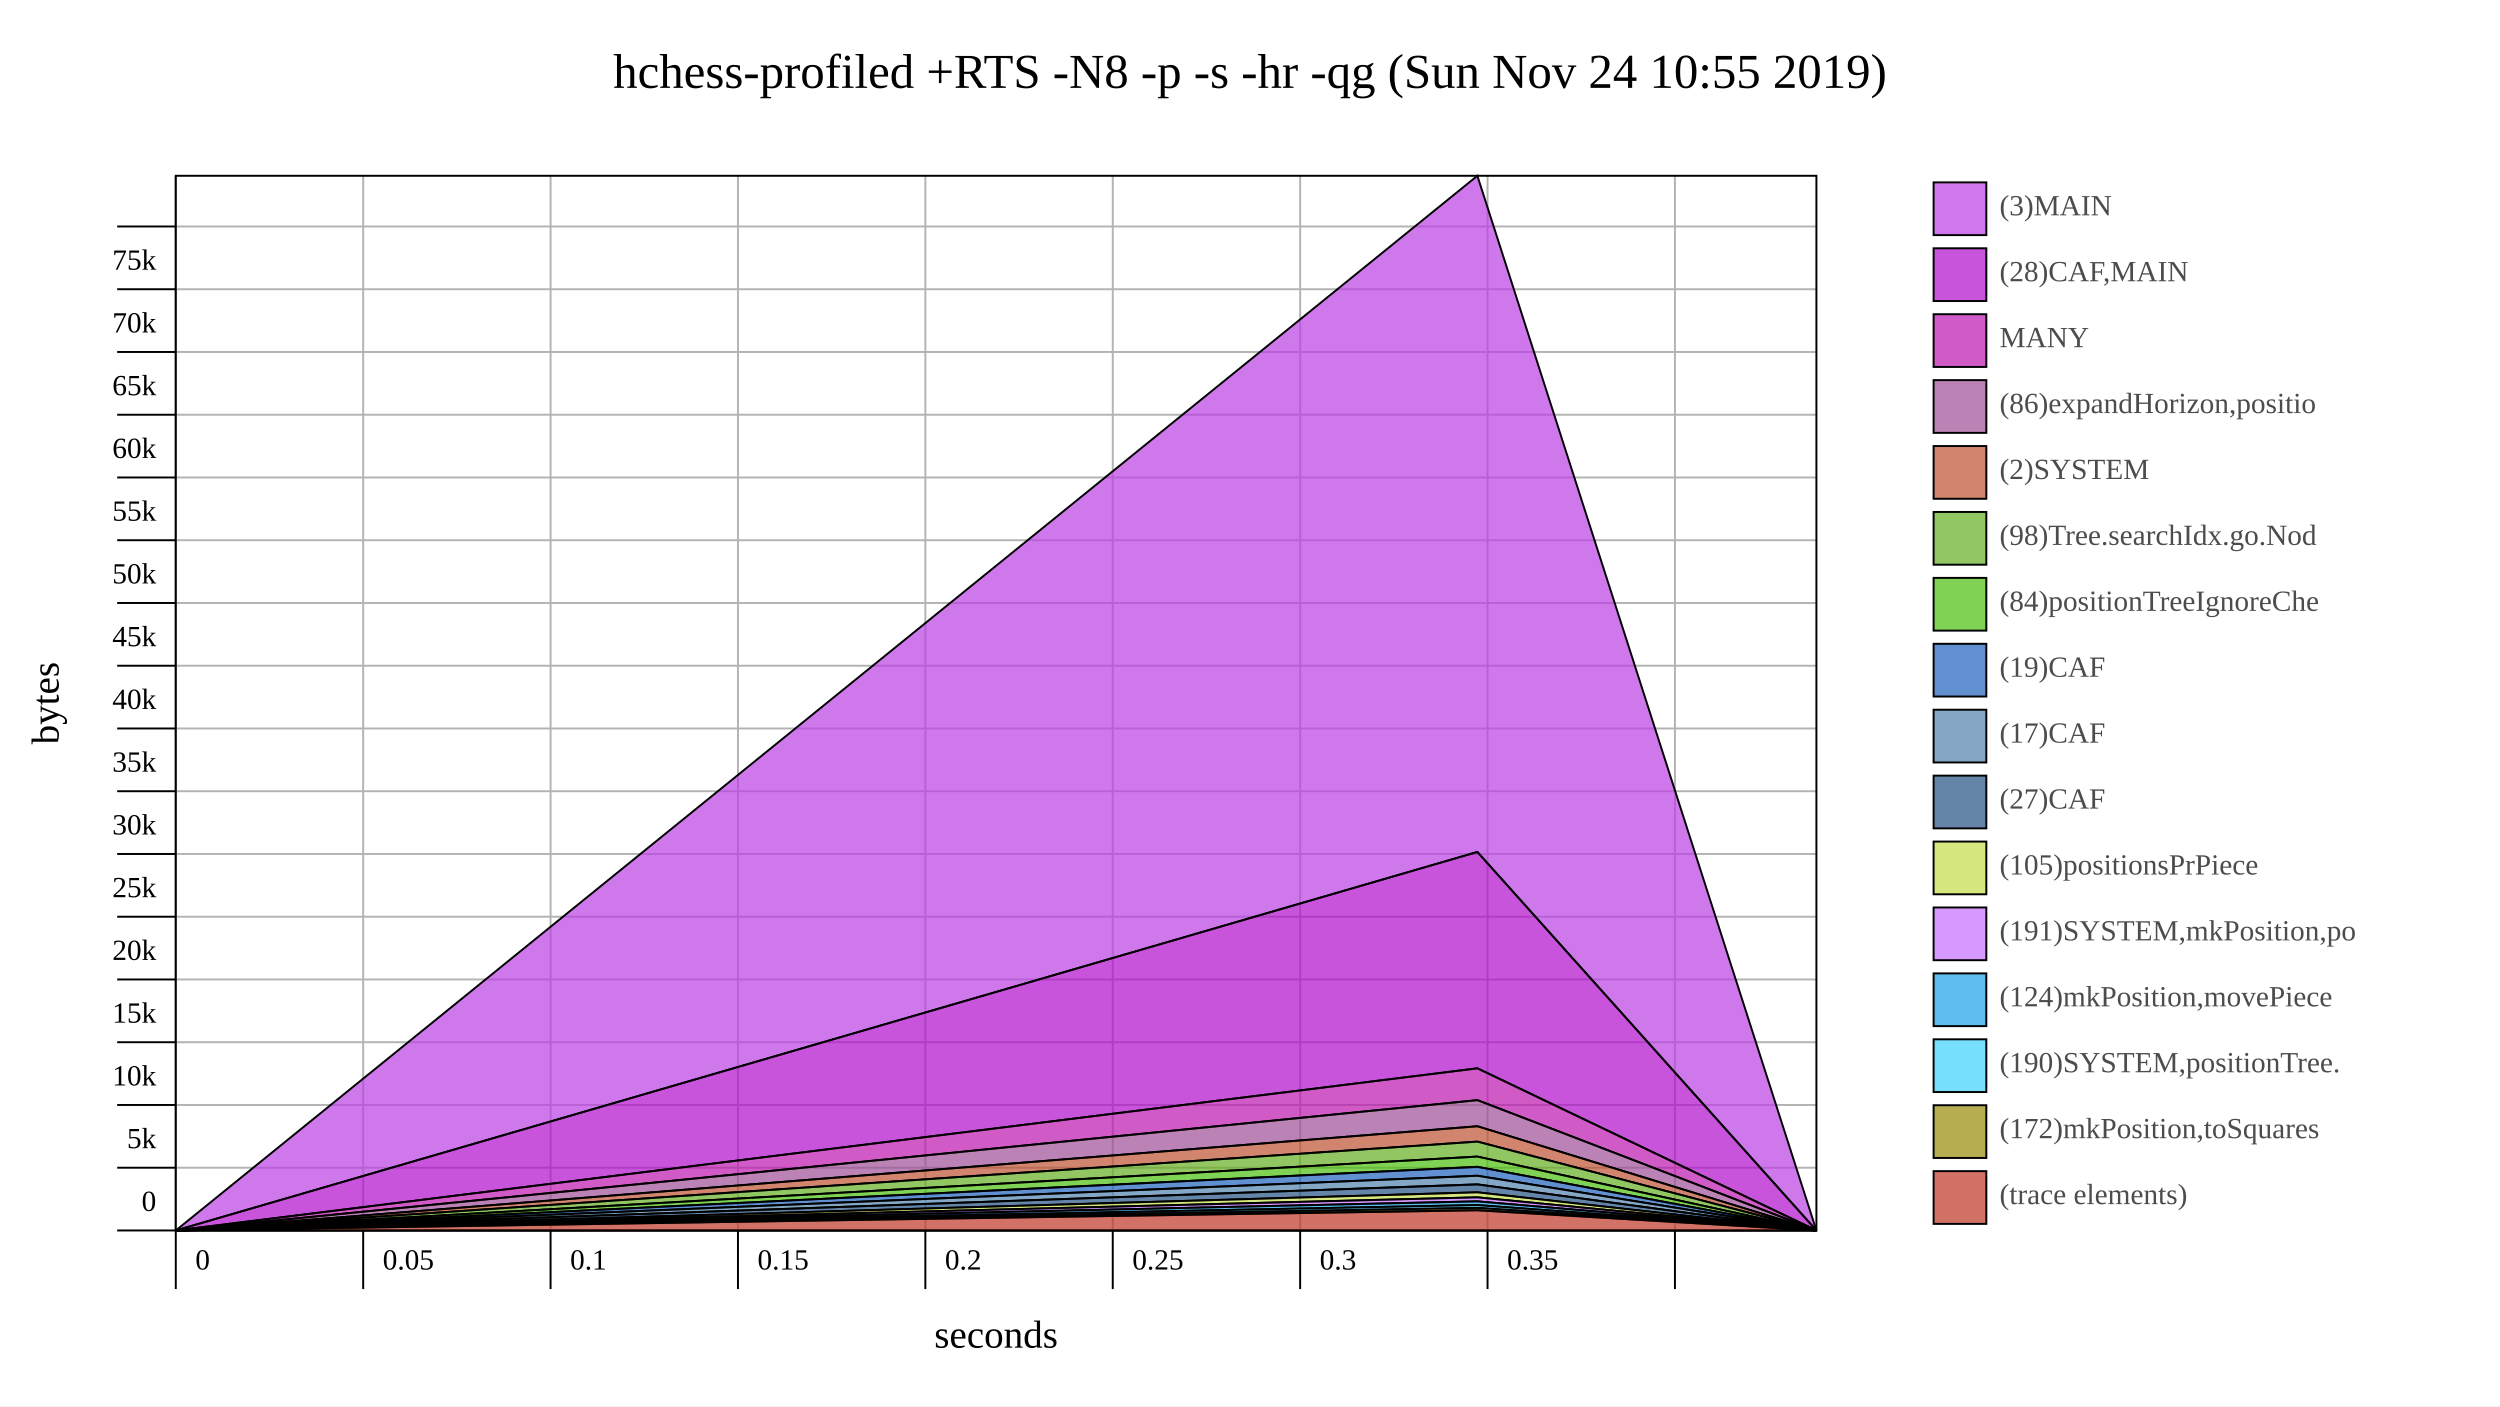
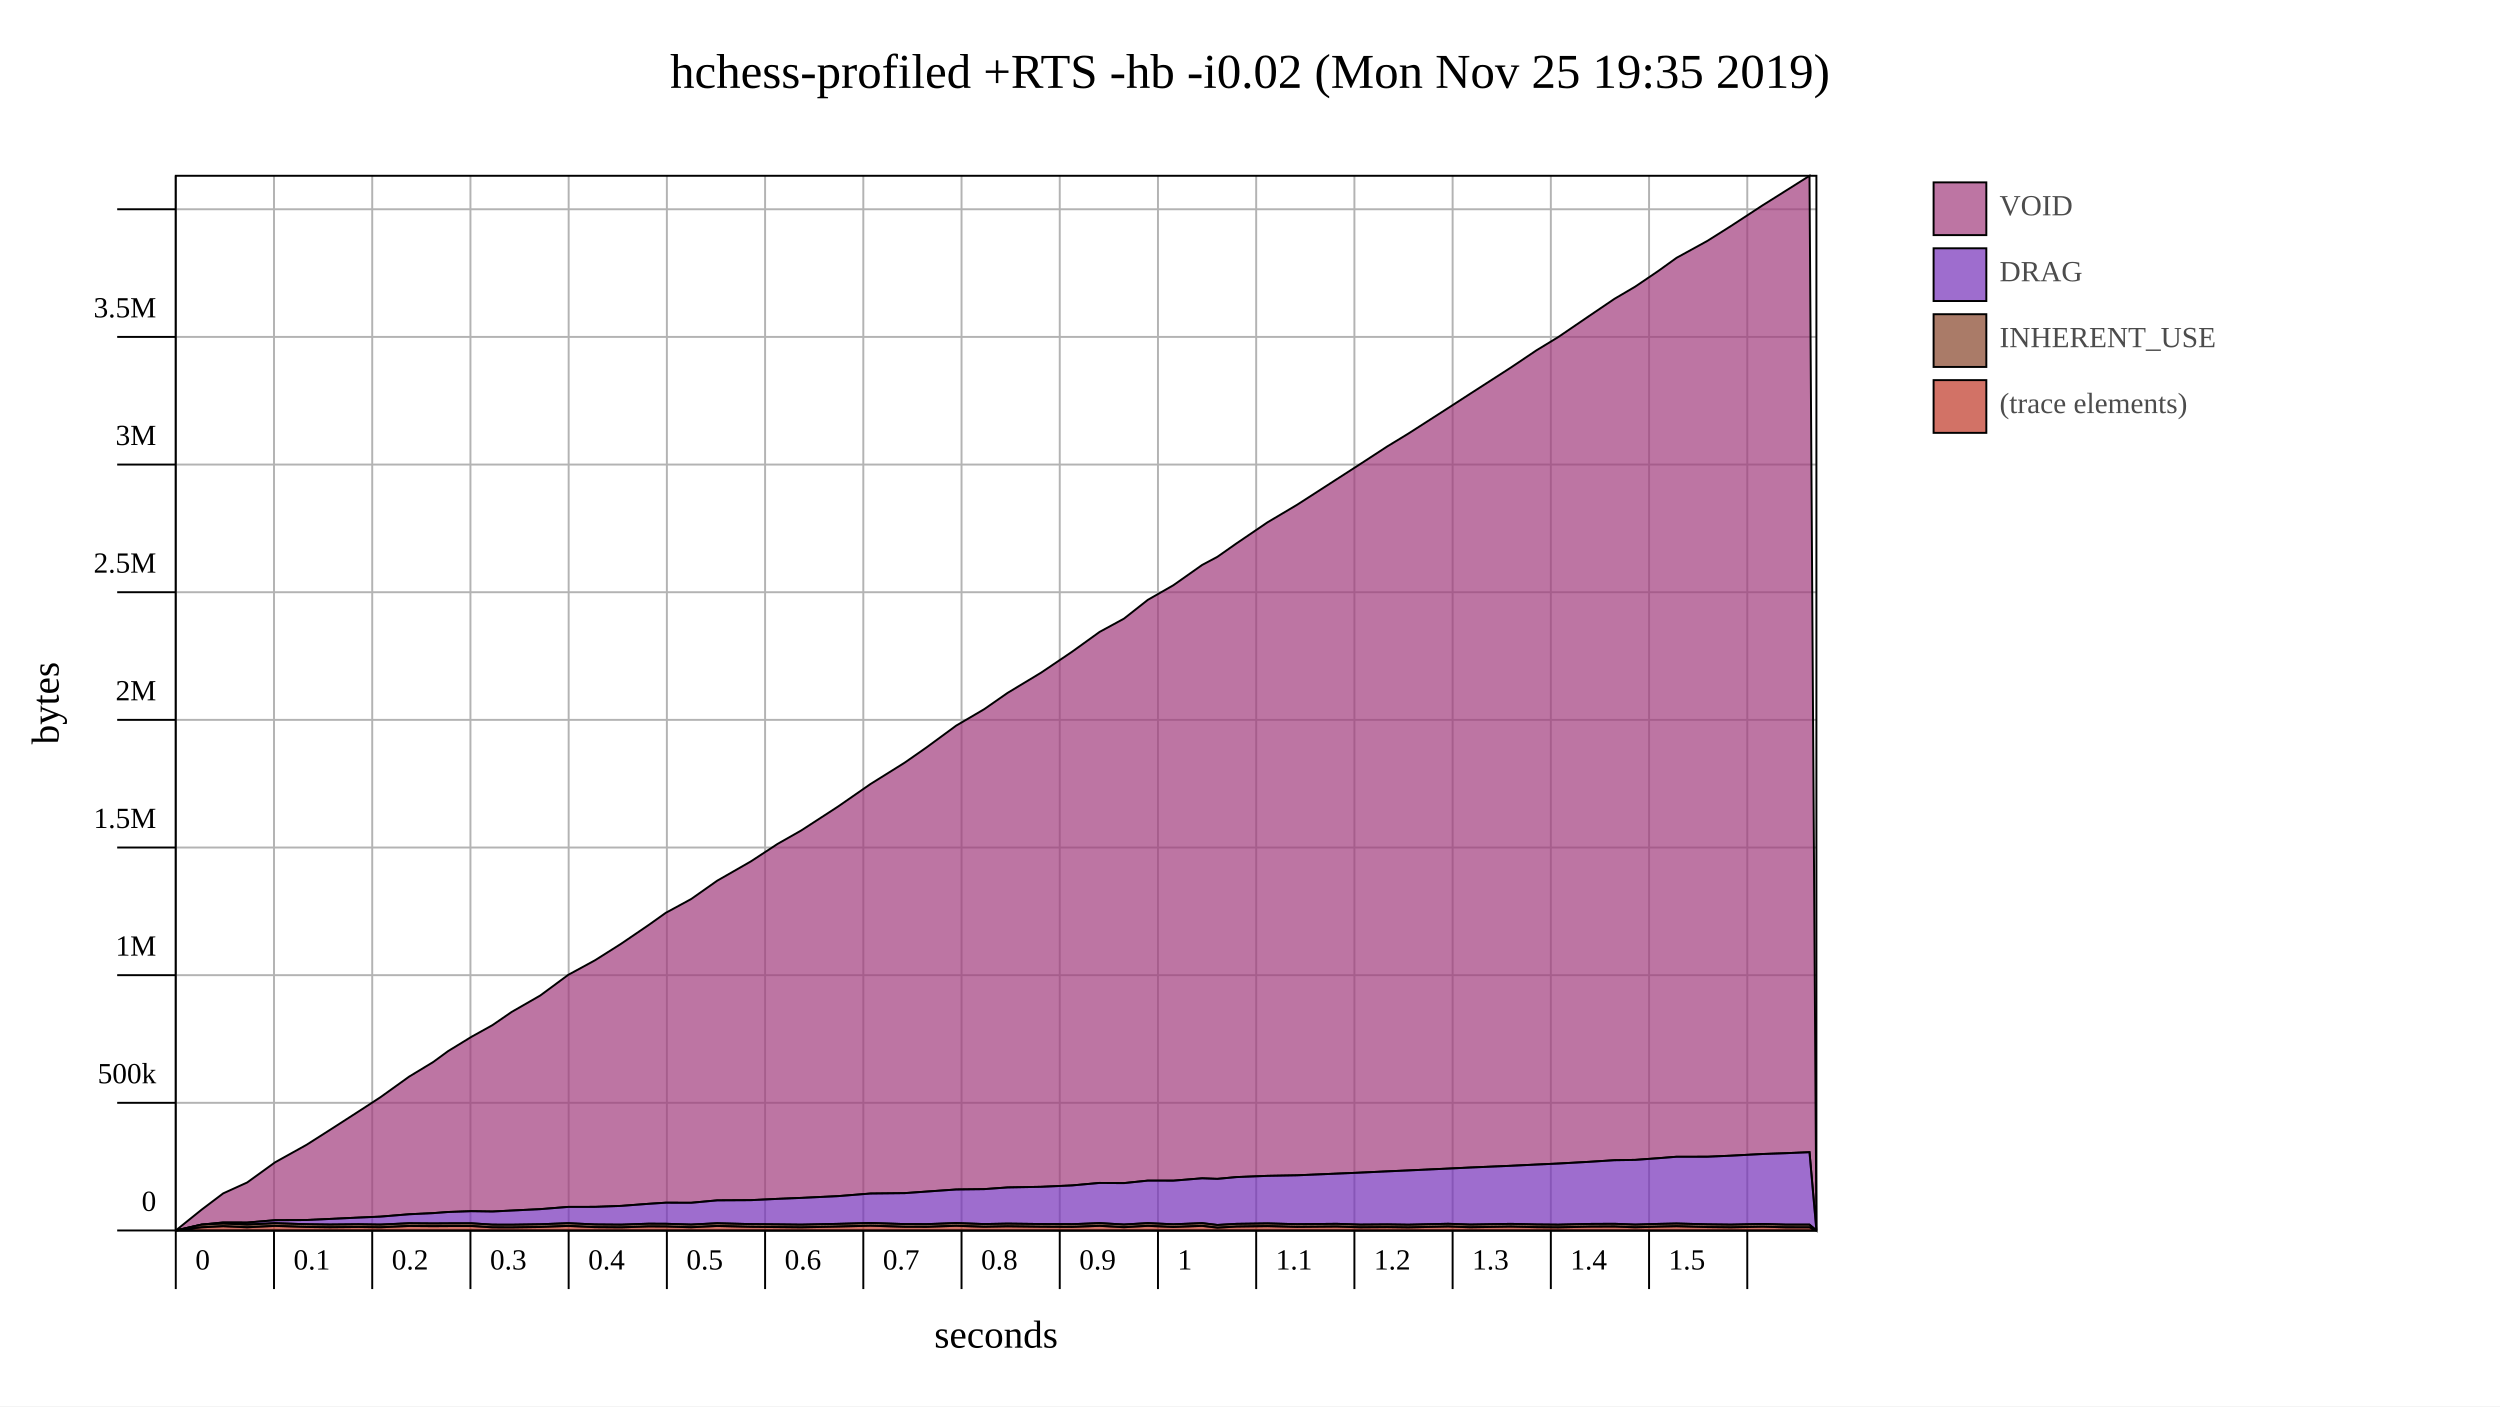
<svg xmlns="http://www.w3.org/2000/svg" version="1.0" width="1280.0" height="720.0">
  <defs>
</defs>
  <g fill="#ffffff">
    <rect x="0.0" y="0.0" width="1280.0" height="720.0" />
  </g>
  <g fill="#000000" stroke="#000000" stroke-width="1.0">
-     <text stroke="none" x="640.0" y="45.0" font-size="25.0" text-anchor="middle">hchess-profiled +RTS -N8 -p -s -hr -qg (Sun Nov 24 10:55 2019)</text>
+     <text stroke="none" x="640.0" y="45.0" font-size="25.0" text-anchor="middle">hchess-profiled +RTS -hb -i0.02 (Mon Nov 25 19:35 2019)</text>
    <text stroke="none" transform="translate(30.0,360.0) rotate(-90.0)" font-size="20.0" text-anchor="middle">bytes</text>
    <text stroke="none" x="510.0" y="690.0" font-size="20.0" text-anchor="middle">seconds</text>
    <line x1="60.0" x2="930.0" y1="630.0" y2="630.0" />
    <text stroke="none" x="80.0" y="620.0" font-size="15.0" text-anchor="end">0</text>
-     <line x1="60.0" x2="930.0" y1="597.872" y2="597.872" />
-     <text stroke="none" x="80.0" y="587.872" font-size="15.0" text-anchor="end">5k</text>
-     <line x1="60.0" x2="930.0" y1="565.745" y2="565.745" />
-     <text stroke="none" x="80.0" y="555.745" font-size="15.0" text-anchor="end">10k</text>
-     <line x1="60.0" x2="930.0" y1="533.617" y2="533.617" />
-     <text stroke="none" x="80.0" y="523.617" font-size="15.0" text-anchor="end">15k</text>
-     <line x1="60.0" x2="930.0" y1="501.49" y2="501.49" />
-     <text stroke="none" x="80.0" y="491.49" font-size="15.0" text-anchor="end">20k</text>
-     <line x1="60.0" x2="930.0" y1="469.362" y2="469.362" />
-     <text stroke="none" x="80.0" y="459.362" font-size="15.0" text-anchor="end">25k</text>
-     <line x1="60.0" x2="930.0" y1="437.235" y2="437.235" />
-     <text stroke="none" x="80.0" y="427.235" font-size="15.0" text-anchor="end">30k</text>
-     <line x1="60.0" x2="930.0" y1="405.107" y2="405.107" />
-     <text stroke="none" x="80.0" y="395.107" font-size="15.0" text-anchor="end">35k</text>
-     <line x1="60.0" x2="930.0" y1="372.979" y2="372.979" />
-     <text stroke="none" x="80.0" y="362.979" font-size="15.0" text-anchor="end">40k</text>
-     <line x1="60.0" x2="930.0" y1="340.852" y2="340.852" />
-     <text stroke="none" x="80.0" y="330.852" font-size="15.0" text-anchor="end">45k</text>
-     <line x1="60.0" x2="930.0" y1="308.724" y2="308.724" />
-     <text stroke="none" x="80.0" y="298.724" font-size="15.0" text-anchor="end">50k</text>
-     <line x1="60.0" x2="930.0" y1="276.597" y2="276.597" />
-     <text stroke="none" x="80.0" y="266.597" font-size="15.0" text-anchor="end">55k</text>
-     <line x1="60.0" x2="930.0" y1="244.469" y2="244.469" />
-     <text stroke="none" x="80.0" y="234.469" font-size="15.0" text-anchor="end">60k</text>
-     <line x1="60.0" x2="930.0" y1="212.342" y2="212.342" />
-     <text stroke="none" x="80.0" y="202.342" font-size="15.0" text-anchor="end">65k</text>
-     <line x1="60.0" x2="930.0" y1="180.214" y2="180.214" />
-     <text stroke="none" x="80.0" y="170.214" font-size="15.0" text-anchor="end">70k</text>
-     <line x1="60.0" x2="930.0" y1="148.087" y2="148.087" />
-     <text stroke="none" x="80.0" y="138.087" font-size="15.0" text-anchor="end">75k</text>
-     <line x1="60.0" x2="930.0" y1="115.959" y2="115.959" />
+     <line x1="60.0" x2="930.0" y1="564.643" y2="564.643" />
+     <text stroke="none" x="80.0" y="554.643" font-size="15.0" text-anchor="end">500k</text>
+     <line x1="60.0" x2="930.0" y1="499.285" y2="499.285" />
+     <text stroke="none" x="80.0" y="489.285" font-size="15.0" text-anchor="end">1M</text>
+     <line x1="60.0" x2="930.0" y1="433.928" y2="433.928" />
+     <text stroke="none" x="80.0" y="423.928" font-size="15.0" text-anchor="end">1.5M</text>
+     <line x1="60.0" x2="930.0" y1="368.571" y2="368.571" />
+     <text stroke="none" x="80.0" y="358.571" font-size="15.0" text-anchor="end">2M</text>
+     <line x1="60.0" x2="930.0" y1="303.213" y2="303.213" />
+     <text stroke="none" x="80.0" y="293.213" font-size="15.0" text-anchor="end">2.5M</text>
+     <line x1="60.0" x2="930.0" y1="237.856" y2="237.856" />
+     <text stroke="none" x="80.0" y="227.856" font-size="15.0" text-anchor="end">3M</text>
+     <line x1="60.0" x2="930.0" y1="172.499" y2="172.499" />
+     <text stroke="none" x="80.0" y="162.499" font-size="15.0" text-anchor="end">3.5M</text>
+     <line x1="60.0" x2="930.0" y1="107.141" y2="107.141" />
    <line x1="90.0" x2="90.0" y1="660.0" y2="90.0" />
    <text stroke="none" x="100.0" y="650.0" font-size="15.0" text-anchor="start">0</text>
-     <line x1="185.946" x2="185.946" y1="660.0" y2="90.0" />
-     <text stroke="none" x="195.946" y="650.0" font-size="15.0" text-anchor="start">0.05</text>
-     <line x1="281.892" x2="281.892" y1="660.0" y2="90.0" />
-     <text stroke="none" x="291.892" y="650.0" font-size="15.0" text-anchor="start">0.1</text>
-     <line x1="377.838" x2="377.838" y1="660.0" y2="90.0" />
-     <text stroke="none" x="387.838" y="650.0" font-size="15.0" text-anchor="start">0.15</text>
-     <line x1="473.784" x2="473.784" y1="660.0" y2="90.0" />
-     <text stroke="none" x="483.784" y="650.0" font-size="15.0" text-anchor="start">0.2</text>
-     <line x1="569.73" x2="569.73" y1="660.0" y2="90.0" />
-     <text stroke="none" x="579.73" y="650.0" font-size="15.0" text-anchor="start">0.25</text>
-     <line x1="665.676" x2="665.676" y1="660.0" y2="90.0" />
-     <text stroke="none" x="675.676" y="650.0" font-size="15.0" text-anchor="start">0.3</text>
-     <line x1="761.622" x2="761.622" y1="660.0" y2="90.0" />
-     <text stroke="none" x="771.622" y="650.0" font-size="15.0" text-anchor="start">0.35</text>
-     <line x1="857.568" x2="857.568" y1="660.0" y2="90.0" />
+     <line x1="140.288" x2="140.288" y1="660.0" y2="90.0" />
+     <text stroke="none" x="150.288" y="650.0" font-size="15.0" text-anchor="start">0.1</text>
+     <line x1="190.576" x2="190.576" y1="660.0" y2="90.0" />
+     <text stroke="none" x="200.576" y="650.0" font-size="15.0" text-anchor="start">0.2</text>
+     <line x1="240.864" x2="240.864" y1="660.0" y2="90.0" />
+     <text stroke="none" x="250.864" y="650.0" font-size="15.0" text-anchor="start">0.3</text>
+     <line x1="291.151" x2="291.151" y1="660.0" y2="90.0" />
+     <text stroke="none" x="301.151" y="650.0" font-size="15.0" text-anchor="start">0.4</text>
+     <line x1="341.439" x2="341.439" y1="660.0" y2="90.0" />
+     <text stroke="none" x="351.439" y="650.0" font-size="15.0" text-anchor="start">0.5</text>
+     <line x1="391.727" x2="391.727" y1="660.0" y2="90.0" />
+     <text stroke="none" x="401.727" y="650.0" font-size="15.0" text-anchor="start">0.6</text>
+     <line x1="442.015" x2="442.015" y1="660.0" y2="90.0" />
+     <text stroke="none" x="452.015" y="650.0" font-size="15.0" text-anchor="start">0.7</text>
+     <line x1="492.303" x2="492.303" y1="660.0" y2="90.0" />
+     <text stroke="none" x="502.303" y="650.0" font-size="15.0" text-anchor="start">0.8</text>
+     <line x1="542.591" x2="542.591" y1="660.0" y2="90.0" />
+     <text stroke="none" x="552.591" y="650.0" font-size="15.0" text-anchor="start">0.9</text>
+     <line x1="592.879" x2="592.879" y1="660.0" y2="90.0" />
+     <text stroke="none" x="602.879" y="650.0" font-size="15.0" text-anchor="start">1</text>
+     <line x1="643.167" x2="643.167" y1="660.0" y2="90.0" />
+     <text stroke="none" x="653.167" y="650.0" font-size="15.0" text-anchor="start">1.1</text>
+     <line x1="693.454" x2="693.454" y1="660.0" y2="90.0" />
+     <text stroke="none" x="703.454" y="650.0" font-size="15.0" text-anchor="start">1.2</text>
+     <line x1="743.742" x2="743.742" y1="660.0" y2="90.0" />
+     <text stroke="none" x="753.742" y="650.0" font-size="15.0" text-anchor="start">1.3</text>
+     <line x1="794.03" x2="794.03" y1="660.0" y2="90.0" />
+     <text stroke="none" x="804.03" y="650.0" font-size="15.0" text-anchor="start">1.4</text>
+     <line x1="844.318" x2="844.318" y1="660.0" y2="90.0" />
+     <text stroke="none" x="854.318" y="650.0" font-size="15.0" text-anchor="start">1.5</text>
+     <line x1="894.606" x2="894.606" y1="660.0" y2="90.0" />
    <g fill-opacity="0.7">
      <g fill="#ffffff">
        <rect x="90.0" y="90.0" width="840.0" height="540.0" />
      </g>
-       <g fill="#bb40e3">
-         <path d="M 90.0,630.0 L 756.407,436.207 L 930.0,630.0 L 930.0,630.0 L 756.407,90.0 L 90.0,630.0 L 90.0,630.0 Z" />
+       <g fill="#a13b7d">
+         <path d="M 90.0,630.0 L 103.199,627.006 L 114.275,625.911 L 126.551,625.95 L 140.856,624.744 L 156.843,624.654 L 168.95,624.1 L 183.612,623.406 L 194.725,622.919 L 209.526,621.699 L 221.707,621.13 L 229.474,620.542 L 241.462,620.125 L 252.111,620.297 L 262,619.801 L 276.608,619.084 L 290.916,617.939 L 304.621,617.917 L 318.004,617.42 L 332.029,616.358 L 340.84,615.787 L 353.863,615.822 L 367.212,614.591 L 384.456,614.48 L 398.136,613.821 L 410.209,613.327 L 429.053,612.423 L 445.683,611.091 L 463.226,610.883 L 474.438,610.085 L 489.555,609.025 L 503.933,608.837 L 515.92,607.97 L 533.05,607.647 L 548.862,606.942 L 563.011,605.663 L 575.464,605.754 L 587.73,604.475 L 600.72,604.503 L 615.488,603.293 L 623.302,603.584 L 633.056,602.673 L 648.941,602.038 L 664.093,601.755 L 684.412,600.898 L 696.422,600.39 L 710.235,599.742 L 721.015,599.263 L 741.478,598.317 L 752.76,597.776 L 773.555,596.887 L 786.651,596.254 L 797.815,595.741 L 813.556,594.864 L 826.62,594.03 L 837.183,593.865 L 849.051,593.006 L 858.383,592.262 L 874.141,592.249 L 886.22,591.716 L 902.45,590.856 L 914.06,590.45 L 926.465,589.934 L 930.0,630.0 L 930.0,630.0 L 926.465,90.0 L 914.06,97.828 L 902.45,105.127 L 886.22,115.737 L 874.141,123.359 L 858.383,132.012 L 849.051,138.732 L 837.183,146.782 L 826.62,152.988 L 813.556,161.844 L 797.815,172.579 L 786.651,179.374 L 773.555,188.183 L 752.76,201.579 L 741.478,208.887 L 721.015,222.034 L 710.235,228.597 L 696.422,237.607 L 684.412,245.349 L 664.093,258.455 L 648.941,267.442 L 633.056,278.241 L 623.302,285.091 L 615.488,289.255 L 600.72,299.668 L 587.73,307.091 L 575.464,316.747 L 563.011,323.523 L 548.862,333.715 L 533.05,344.397 L 515.92,354.731 L 503.933,363.088 L 489.555,371.522 L 474.438,382.631 L 463.226,390.461 L 445.683,401.421 L 429.053,412.969 L 410.209,425.21 L 398.136,432.065 L 384.456,441.033 L 367.212,450.913 L 353.863,460.31 L 340.84,467.389 L 332.029,473.655 L 318.004,483.207 L 304.621,491.676 L 290.916,499.134 L 276.608,509.701 L 262,518.093 L 252.111,524.884 L 241.462,530.799 L 229.474,538.135 L 221.707,543.813 L 209.526,551.197 L 194.725,561.815 L 183.612,569.049 L 168.95,578.493 L 156.843,586.201 L 140.856,595.096 L 126.551,605.427 L 114.275,611.01 L 103.199,619.37 L 90.0,630.0 L 90.0,630.0 Z" />
      </g>
-       <g fill="#b00ccc">
-         <path d="M 90.0,630.0 L 756.407,546.982 L 930.0,630.0 L 930.0,630.0 L 756.407,436.207 L 90.0,630.0 L 90.0,630.0 Z" />
+       <g fill="#7630b9">
+         <path d="M 90.0,630.0 L 103.199,627.006 L 114.275,626.436 L 126.551,626.99 L 140.856,626.269 L 156.843,626.814 L 168.95,626.977 L 183.612,626.822 L 194.725,627 L 209.526,626.302 L 221.707,626.409 L 229.474,626.352 L 241.462,626.331 L 252.111,627.028 L 262,627.057 L 276.608,626.832 L 290.916,626.278 L 304.621,626.919 L 318.004,627.035 L 332.029,626.542 L 340.84,626.578 L 353.863,626.985 L 367.212,626.303 L 384.456,626.754 L 398.136,626.886 L 410.209,627.025 L 429.053,626.62 L 445.683,626.168 L 463.226,626.738 L 474.438,626.768 L 489.555,626.21 L 503.933,626.727 L 515.92,626.494 L 533.05,626.712 L 548.862,626.798 L 563.011,626.241 L 575.464,626.961 L 587.73,626.239 L 600.72,626.843 L 615.488,626.254 L 623.302,627.187 L 633.056,626.625 L 648.941,626.384 L 664.093,626.801 L 684.412,626.605 L 696.422,627.011 L 710.235,626.896 L 721.015,627.055 L 741.478,626.575 L 752.76,626.992 L 773.555,626.624 L 786.651,626.934 L 797.815,627.042 L 813.556,626.663 L 826.62,626.592 L 837.183,627.005 L 849.051,626.649 L 858.383,626.442 L 874.141,626.869 L 886.22,627.02 L 902.45,626.669 L 914.06,627.007 L 926.465,627.018 L 930.0,630.0 L 930.0,630.0 L 926.465,589.934 L 914.06,590.45 L 902.45,590.856 L 886.22,591.716 L 874.141,592.249 L 858.383,592.262 L 849.051,593.006 L 837.183,593.865 L 826.62,594.03 L 813.556,594.864 L 797.815,595.741 L 786.651,596.254 L 773.555,596.887 L 752.76,597.776 L 741.478,598.317 L 721.015,599.263 L 710.235,599.742 L 696.422,600.39 L 684.412,600.898 L 664.093,601.755 L 648.941,602.038 L 633.056,602.673 L 623.302,603.584 L 615.488,603.293 L 600.72,604.503 L 587.73,604.475 L 575.464,605.754 L 563.011,605.663 L 548.862,606.942 L 533.05,607.647 L 515.92,607.97 L 503.933,608.837 L 489.555,609.025 L 474.438,610.085 L 463.226,610.883 L 445.683,611.091 L 429.053,612.423 L 410.209,613.327 L 398.136,613.821 L 384.456,614.48 L 367.212,614.591 L 353.863,615.822 L 340.84,615.787 L 332.029,616.358 L 318.004,617.42 L 304.621,617.917 L 290.916,617.939 L 276.608,619.084 L 262,619.801 L 252.111,620.297 L 241.462,620.125 L 229.474,620.542 L 221.707,621.13 L 209.526,621.699 L 194.725,622.919 L 183.612,623.406 L 168.95,624.1 L 156.843,624.654 L 140.856,624.744 L 126.551,625.95 L 114.275,625.911 L 103.199,627.006 L 90.0,630.0 L 90.0,630.0 Z" />
      </g>
-       <g fill="#bd14ae">
-         <path d="M 90.0,630.0 L 756.407,563.278 L 930.0,630.0 L 930.0,630.0 L 756.407,546.982 L 90.0,630.0 L 90.0,630.0 Z" />
-       </g>
-       <g fill="#9f4e96">
-         <path d="M 90.0,630.0 L 756.407,576.643 L 930.0,630.0 L 930.0,630.0 L 756.407,563.278 L 90.0,630.0 L 90.0,630.0 Z" />
-       </g>
-       <g fill="#be5231">
-         <path d="M 90.0,630.0 L 756.407,584.507 L 930.0,630.0 L 930.0,630.0 L 756.407,576.643 L 90.0,630.0 L 90.0,630.0 Z" />
-       </g>
-       <g fill="#65af20">
-         <path d="M 90.0,630.0 L 756.407,592.167 L 930.0,630.0 L 930.0,630.0 L 756.407,584.507 L 90.0,630.0 L 90.0,630.0 Z" />
-       </g>
-       <g fill="#49c00a">
-         <path d="M 90.0,630.0 L 756.407,597.41 L 930.0,630.0 L 930.0,630.0 L 756.407,592.167 L 90.0,630.0 L 90.0,630.0 Z" />
-       </g>
-       <g fill="#1d62bb">
-         <path d="M 90.0,630.0 L 756.407,601.985 L 930.0,630.0 L 930.0,630.0 L 756.407,597.41 L 90.0,630.0 L 90.0,630.0 Z" />
-       </g>
-       <g fill="#4f82ac">
-         <path d="M 90.0,630.0 L 756.407,606.405 L 930.0,630.0 L 930.0,630.0 L 756.407,601.985 L 90.0,630.0 L 90.0,630.0 Z" />
-       </g>
-       <g fill="#245284">
-         <path d="M 90.0,630.0 L 756.407,610.466 L 930.0,630.0 L 930.0,630.0 L 756.407,606.405 L 90.0,630.0 L 90.0,630.0 Z" />
-       </g>
-       <g fill="#c7dd4b">
-         <path d="M 90.0,630.0 L 756.407,613.037 L 930.0,630.0 L 930.0,630.0 L 756.407,610.466 L 90.0,630.0 L 90.0,630.0 Z" />
-       </g>
-       <g fill="#c46eff">
-         <path d="M 90.0,630.0 L 756.407,615.093 L 930.0,630.0 L 930.0,630.0 L 756.407,613.037 L 90.0,630.0 L 90.0,630.0 Z" />
-       </g>
-       <g fill="#1ba1e4">
-         <path d="M 90.0,630.0 L 756.407,616.995 L 930.0,630.0 L 930.0,630.0 L 756.407,615.093 L 90.0,630.0 L 90.0,630.0 Z" />
-       </g>
-       <g fill="#3bd2fd">
-         <path d="M 90.0,630.0 L 756.407,618.434 L 930.0,630.0 L 930.0,630.0 L 756.407,616.995 L 90.0,630.0 L 90.0,630.0 Z" />
-       </g>
-       <g fill="#988b06">
-         <path d="M 90.0,630.0 L 756.407,619.668 L 930.0,630.0 L 930.0,630.0 L 756.407,618.434 L 90.0,630.0 L 90.0,630.0 Z" />
+       <g fill="#864329">
+         <path d="M 90.0,630.0 L 103.199,628.395 L 114.275,627.825 L 126.551,628.379 L 140.856,627.658 L 156.843,628.202 L 168.95,628.365 L 183.612,628.211 L 194.725,628.389 L 209.526,627.691 L 221.707,627.798 L 229.474,627.741 L 241.462,627.719 L 252.111,628.417 L 262,628.446 L 276.608,628.22 L 290.916,627.667 L 304.621,628.308 L 318.004,628.424 L 332.029,627.931 L 340.84,627.967 L 353.863,628.374 L 367.212,627.692 L 384.456,628.143 L 398.136,628.275 L 410.209,628.414 L 429.053,628.009 L 445.683,627.557 L 463.226,628.127 L 474.438,628.156 L 489.555,627.599 L 503.933,628.116 L 515.92,627.882 L 533.05,628.101 L 548.862,628.187 L 563.011,627.629 L 575.464,628.35 L 587.73,627.627 L 600.72,628.232 L 615.488,627.643 L 623.302,628.576 L 633.056,628.014 L 648.941,627.773 L 664.093,628.19 L 684.412,627.993 L 696.422,628.4 L 710.235,628.285 L 721.015,628.444 L 741.478,627.964 L 752.76,628.381 L 773.555,628.013 L 786.651,628.323 L 797.815,628.43 L 813.556,628.052 L 826.62,627.981 L 837.183,628.394 L 849.051,628.038 L 858.383,627.831 L 874.141,628.258 L 886.22,628.408 L 902.45,628.058 L 914.06,628.396 L 926.465,628.406 L 930.0,630.0 L 930.0,630.0 L 926.465,627.018 L 914.06,627.007 L 902.45,626.669 L 886.22,627.02 L 874.141,626.869 L 858.383,626.442 L 849.051,626.649 L 837.183,627.005 L 826.62,626.592 L 813.556,626.663 L 797.815,627.042 L 786.651,626.934 L 773.555,626.624 L 752.76,626.992 L 741.478,626.575 L 721.015,627.055 L 710.235,626.896 L 696.422,627.011 L 684.412,626.605 L 664.093,626.801 L 648.941,626.384 L 633.056,626.625 L 623.302,627.187 L 615.488,626.254 L 600.72,626.843 L 587.73,626.239 L 575.464,626.961 L 563.011,626.241 L 548.862,626.798 L 533.05,626.712 L 515.92,626.494 L 503.933,626.727 L 489.555,626.21 L 474.438,626.768 L 463.226,626.738 L 445.683,626.168 L 429.053,626.62 L 410.209,627.025 L 398.136,626.886 L 384.456,626.754 L 367.212,626.303 L 353.863,626.985 L 340.84,626.578 L 332.029,626.542 L 318.004,627.035 L 304.621,626.919 L 290.916,626.278 L 276.608,626.832 L 262,627.057 L 252.111,627.028 L 241.462,626.331 L 229.474,626.352 L 221.707,626.409 L 209.526,626.302 L 194.725,627 L 183.612,626.822 L 168.95,626.977 L 156.843,626.814 L 140.856,626.269 L 126.551,626.99 L 114.275,626.436 L 103.199,627.006 L 90.0,630.0 L 90.0,630.0 Z" />
      </g>
      <g fill="#bf3725">
-         <path d="M 90.0,630.0 L 756.407,630.0 L 930.0,630.0 L 930.0,630.0 L 756.407,619.668 L 90.0,630.0 L 90.0,630.0 Z" />
+         <path d="M 90.0,630.0 L 103.199,630.0 L 114.275,630.0 L 126.551,630.0 L 140.856,630.0 L 156.843,630.0 L 168.95,630.0 L 183.612,630.0 L 194.725,630.0 L 209.526,630.0 L 221.707,630.0 L 229.474,630.0 L 241.462,630.0 L 252.111,630.0 L 262,630.0 L 276.608,630.0 L 290.916,630.0 L 304.621,630.0 L 318.004,630.0 L 332.029,630.0 L 340.84,630.0 L 353.863,630.0 L 367.212,630.0 L 384.456,630.0 L 398.136,630.0 L 410.209,630.0 L 429.053,630.0 L 445.683,630.0 L 463.226,630.0 L 474.438,630.0 L 489.555,630.0 L 503.933,630.0 L 515.92,630.0 L 533.05,630.0 L 548.862,630.0 L 563.011,630.0 L 575.464,630.0 L 587.73,630.0 L 600.72,630.0 L 615.488,630.0 L 623.302,630.0 L 633.056,630.0 L 648.941,630.0 L 664.093,630.0 L 684.412,630.0 L 696.422,630.0 L 710.235,630.0 L 721.015,630.0 L 741.478,630.0 L 752.76,630.0 L 773.555,630.0 L 786.651,630.0 L 797.815,630.0 L 813.556,630.0 L 826.62,630.0 L 837.183,630.0 L 849.051,630.0 L 858.383,630.0 L 874.141,630.0 L 886.22,630.0 L 902.45,630.0 L 914.06,630.0 L 926.465,630.0 L 930.0,630.0 L 930.0,630.0 L 926.465,628.406 L 914.06,628.396 L 902.45,628.058 L 886.22,628.408 L 874.141,628.258 L 858.383,627.831 L 849.051,628.038 L 837.183,628.394 L 826.62,627.981 L 813.556,628.052 L 797.815,628.43 L 786.651,628.323 L 773.555,628.013 L 752.76,628.381 L 741.478,627.964 L 721.015,628.444 L 710.235,628.285 L 696.422,628.4 L 684.412,627.993 L 664.093,628.19 L 648.941,627.773 L 633.056,628.014 L 623.302,628.576 L 615.488,627.643 L 600.72,628.232 L 587.73,627.627 L 575.464,628.35 L 563.011,627.629 L 548.862,628.187 L 533.05,628.101 L 515.92,627.882 L 503.933,628.116 L 489.555,627.599 L 474.438,628.156 L 463.226,628.127 L 445.683,627.557 L 429.053,628.009 L 410.209,628.414 L 398.136,628.275 L 384.456,628.143 L 367.212,627.692 L 353.863,628.374 L 340.84,627.967 L 332.029,627.931 L 318.004,628.424 L 304.621,628.308 L 290.916,627.667 L 276.608,628.22 L 262,628.446 L 252.111,628.417 L 241.462,627.719 L 229.474,627.741 L 221.707,627.798 L 209.526,627.691 L 194.725,628.389 L 183.612,628.211 L 168.95,628.365 L 156.843,628.202 L 140.856,627.658 L 126.551,628.379 L 114.275,627.825 L 103.199,628.395 L 90.0,630.0 L 90.0,630.0 Z" />
      </g>
-       <g fill="#bb40e3">
+       <g fill="#a13b7d">
        <rect x="990.0" y="93.375" width="27.0" height="27.0" />
      </g>
-       <text stroke="none" x="1023.75" y="110.25" font-size="15.0" text-anchor="start">(3)MAIN</text>
-       <g fill="#b00ccc">
+       <text stroke="none" x="1023.75" y="110.25" font-size="15.0" text-anchor="start">VOID</text>
+       <g fill="#7630b9">
        <rect x="990.0" y="127.125" width="27.0" height="27.0" />
      </g>
-       <text stroke="none" x="1023.75" y="144.0" font-size="15.0" text-anchor="start">(28)CAF,MAIN</text>
-       <g fill="#bd14ae">
+       <text stroke="none" x="1023.75" y="144.0" font-size="15.0" text-anchor="start">DRAG</text>
+       <g fill="#864329">
        <rect x="990.0" y="160.875" width="27.0" height="27.0" />
      </g>
-       <text stroke="none" x="1023.75" y="177.75" font-size="15.0" text-anchor="start">MANY</text>
-       <g fill="#9f4e96">
+       <text stroke="none" x="1023.75" y="177.75" font-size="15.0" text-anchor="start">INHERENT_USE</text>
+       <g fill="#bf3725">
        <rect x="990.0" y="194.625" width="27.0" height="27.0" />
      </g>
-       <text stroke="none" x="1023.75" y="211.5" font-size="15.0" text-anchor="start">(86)expandHorizon,positio</text>
-       <g fill="#be5231">
-         <rect x="990.0" y="228.375" width="27.0" height="27.0" />
-       </g>
-       <text stroke="none" x="1023.75" y="245.25" font-size="15.0" text-anchor="start">(2)SYSTEM</text>
-       <g fill="#65af20">
-         <rect x="990.0" y="262.125" width="27.0" height="27.0" />
-       </g>
-       <text stroke="none" x="1023.75" y="279.0" font-size="15.0" text-anchor="start">(98)Tree.searchIdx.go.Nod</text>
-       <g fill="#49c00a">
-         <rect x="990.0" y="295.875" width="27.0" height="27.0" />
-       </g>
-       <text stroke="none" x="1023.75" y="312.75" font-size="15.0" text-anchor="start">(84)positionTreeIgnoreChe</text>
-       <g fill="#1d62bb">
-         <rect x="990.0" y="329.625" width="27.0" height="27.0" />
-       </g>
-       <text stroke="none" x="1023.75" y="346.5" font-size="15.0" text-anchor="start">(19)CAF</text>
-       <g fill="#4f82ac">
-         <rect x="990.0" y="363.375" width="27.0" height="27.0" />
-       </g>
-       <text stroke="none" x="1023.75" y="380.25" font-size="15.0" text-anchor="start">(17)CAF</text>
-       <g fill="#245284">
-         <rect x="990.0" y="397.125" width="27.0" height="27.0" />
-       </g>
-       <text stroke="none" x="1023.75" y="414.0" font-size="15.0" text-anchor="start">(27)CAF</text>
-       <g fill="#c7dd4b">
-         <rect x="990.0" y="430.875" width="27.0" height="27.0" />
-       </g>
-       <text stroke="none" x="1023.75" y="447.75" font-size="15.0" text-anchor="start">(105)positionsPrPiece</text>
-       <g fill="#c46eff">
-         <rect x="990.0" y="464.625" width="27.0" height="27.0" />
-       </g>
-       <text stroke="none" x="1023.75" y="481.5" font-size="15.0" text-anchor="start">(191)SYSTEM,mkPosition,po</text>
-       <g fill="#1ba1e4">
-         <rect x="990.0" y="498.375" width="27.0" height="27.0" />
-       </g>
-       <text stroke="none" x="1023.75" y="515.25" font-size="15.0" text-anchor="start">(124)mkPosition,movePiece</text>
-       <g fill="#3bd2fd">
-         <rect x="990.0" y="532.125" width="27.0" height="27.0" />
-       </g>
-       <text stroke="none" x="1023.75" y="549.0" font-size="15.0" text-anchor="start">(190)SYSTEM,positionTree.</text>
-       <g fill="#988b06">
-         <rect x="990.0" y="565.875" width="27.0" height="27.0" />
-       </g>
-       <text stroke="none" x="1023.75" y="582.75" font-size="15.0" text-anchor="start">(172)mkPosition,toSquares</text>
-       <g fill="#bf3725">
-         <rect x="990.0" y="599.625" width="27.0" height="27.0" />
-       </g>
-       <text stroke="none" x="1023.75" y="616.5" font-size="15.0" text-anchor="start">(trace elements)</text>
+       <text stroke="none" x="1023.75" y="211.5" font-size="15.0" text-anchor="start">(trace elements)</text>
    </g>
  </g>
</svg>
